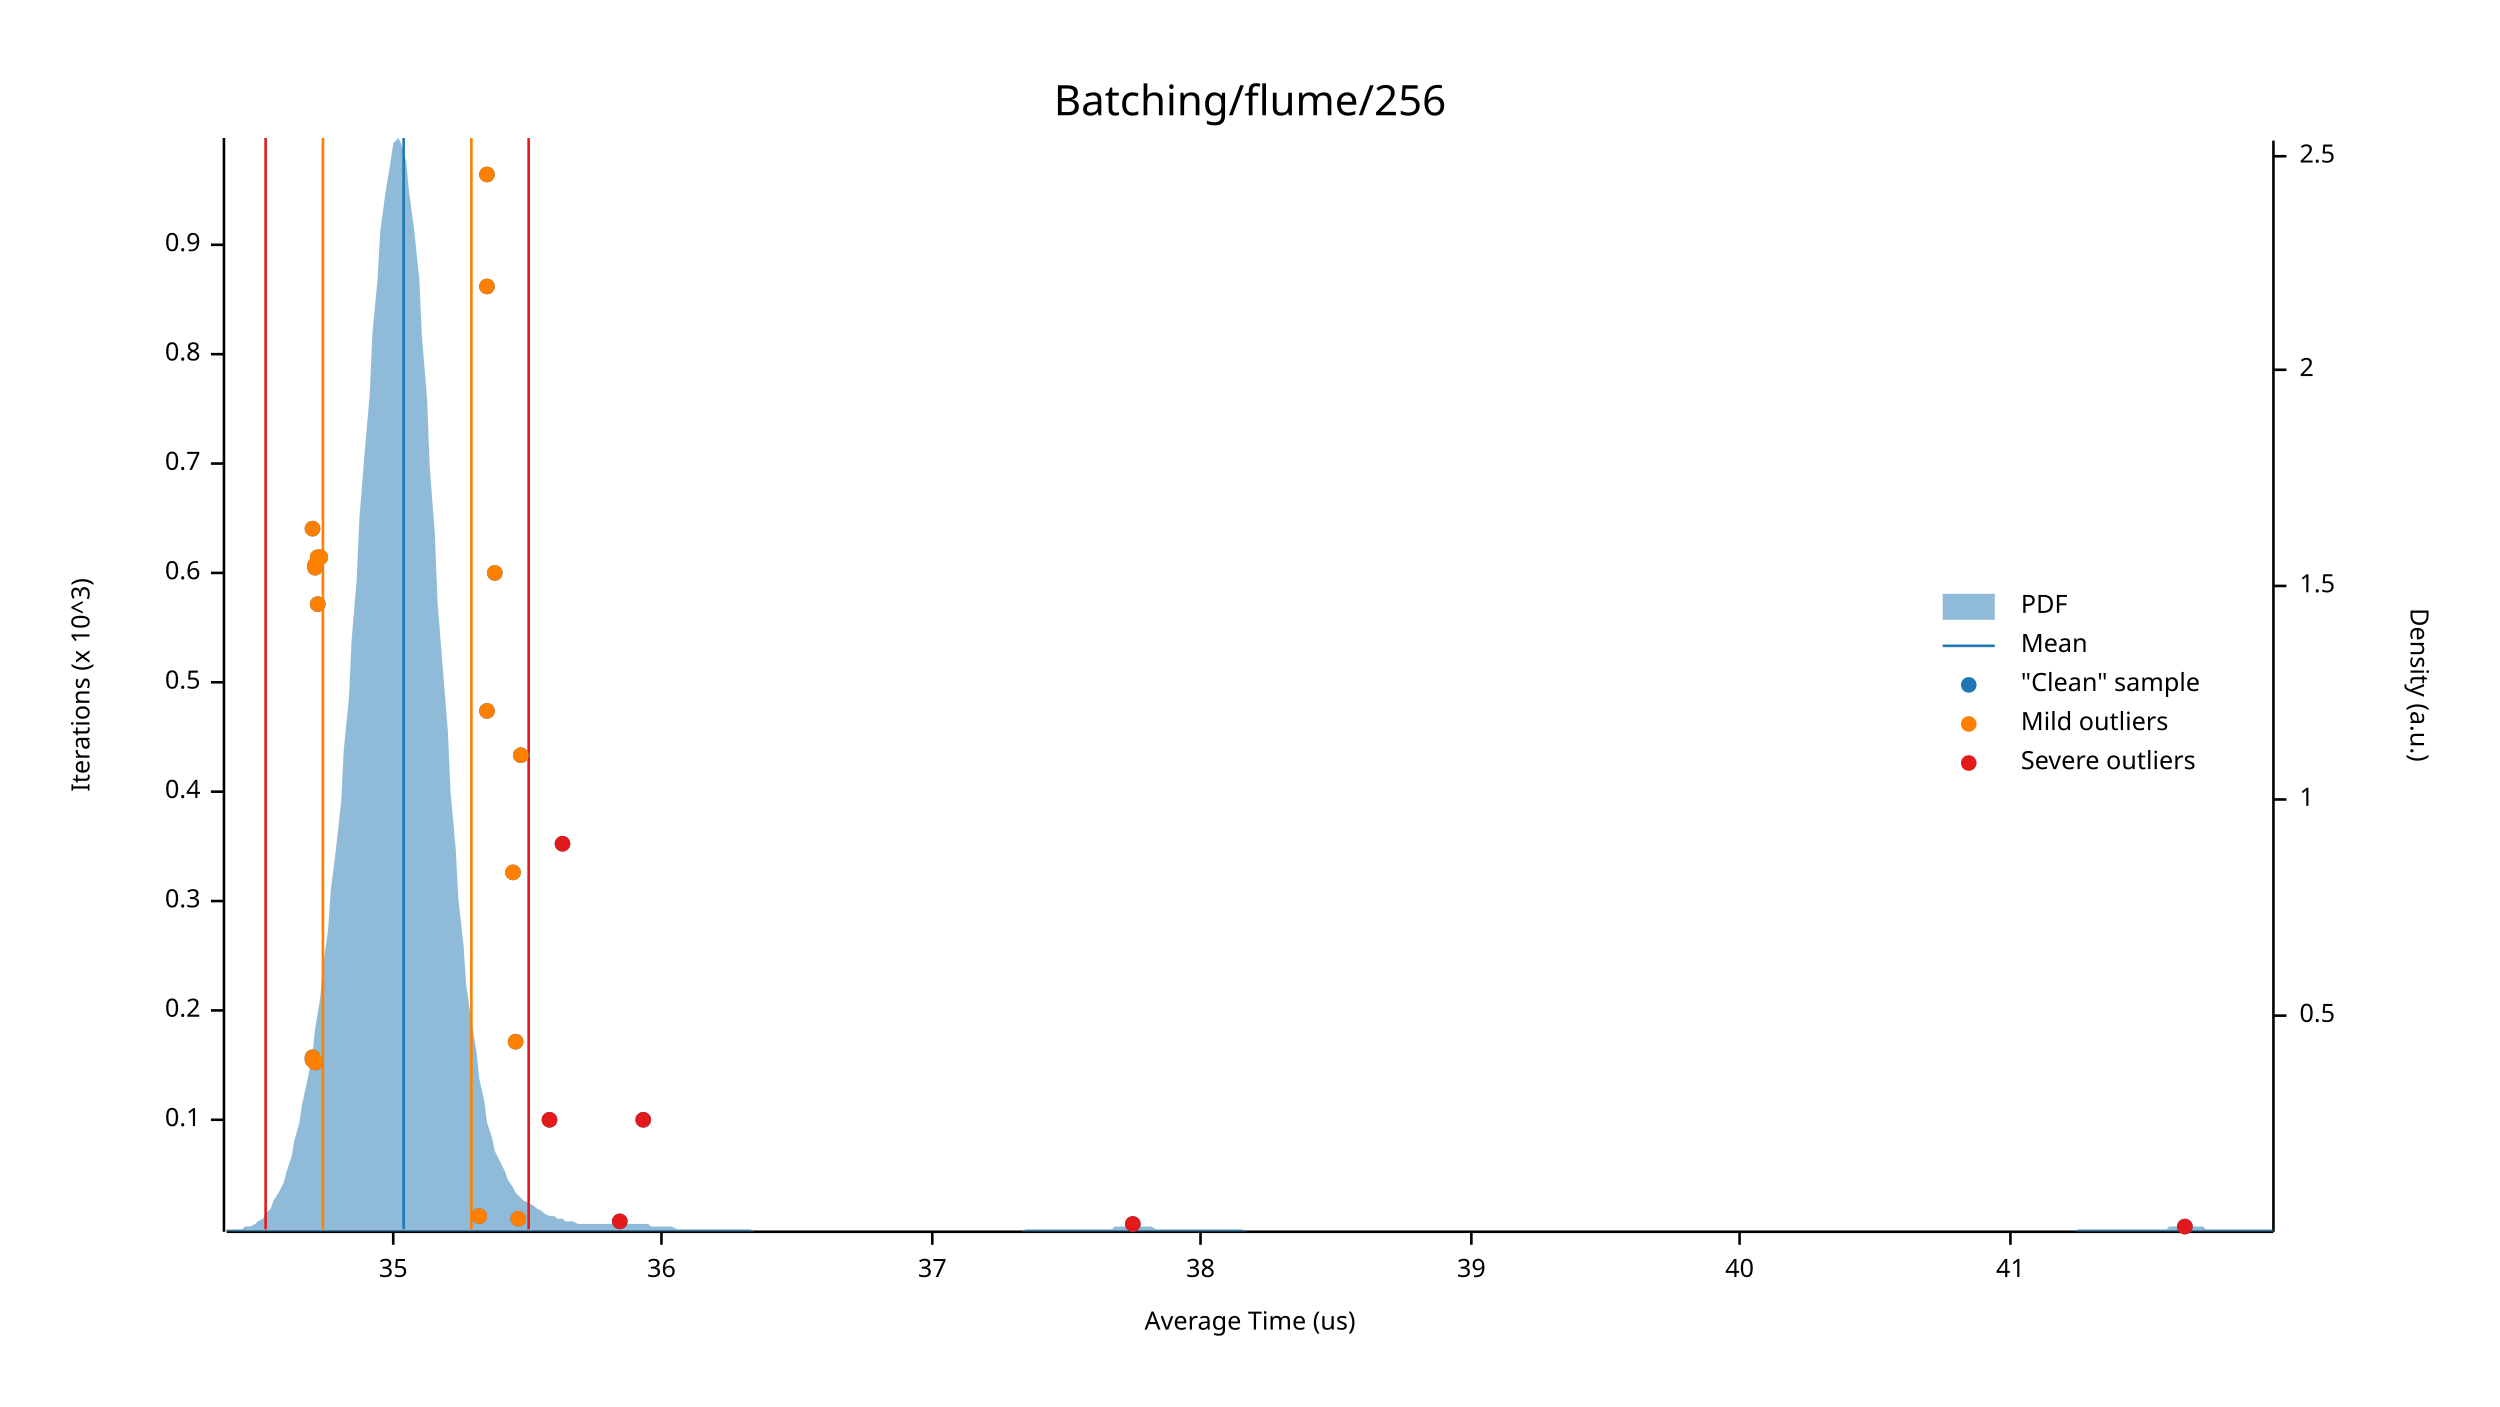
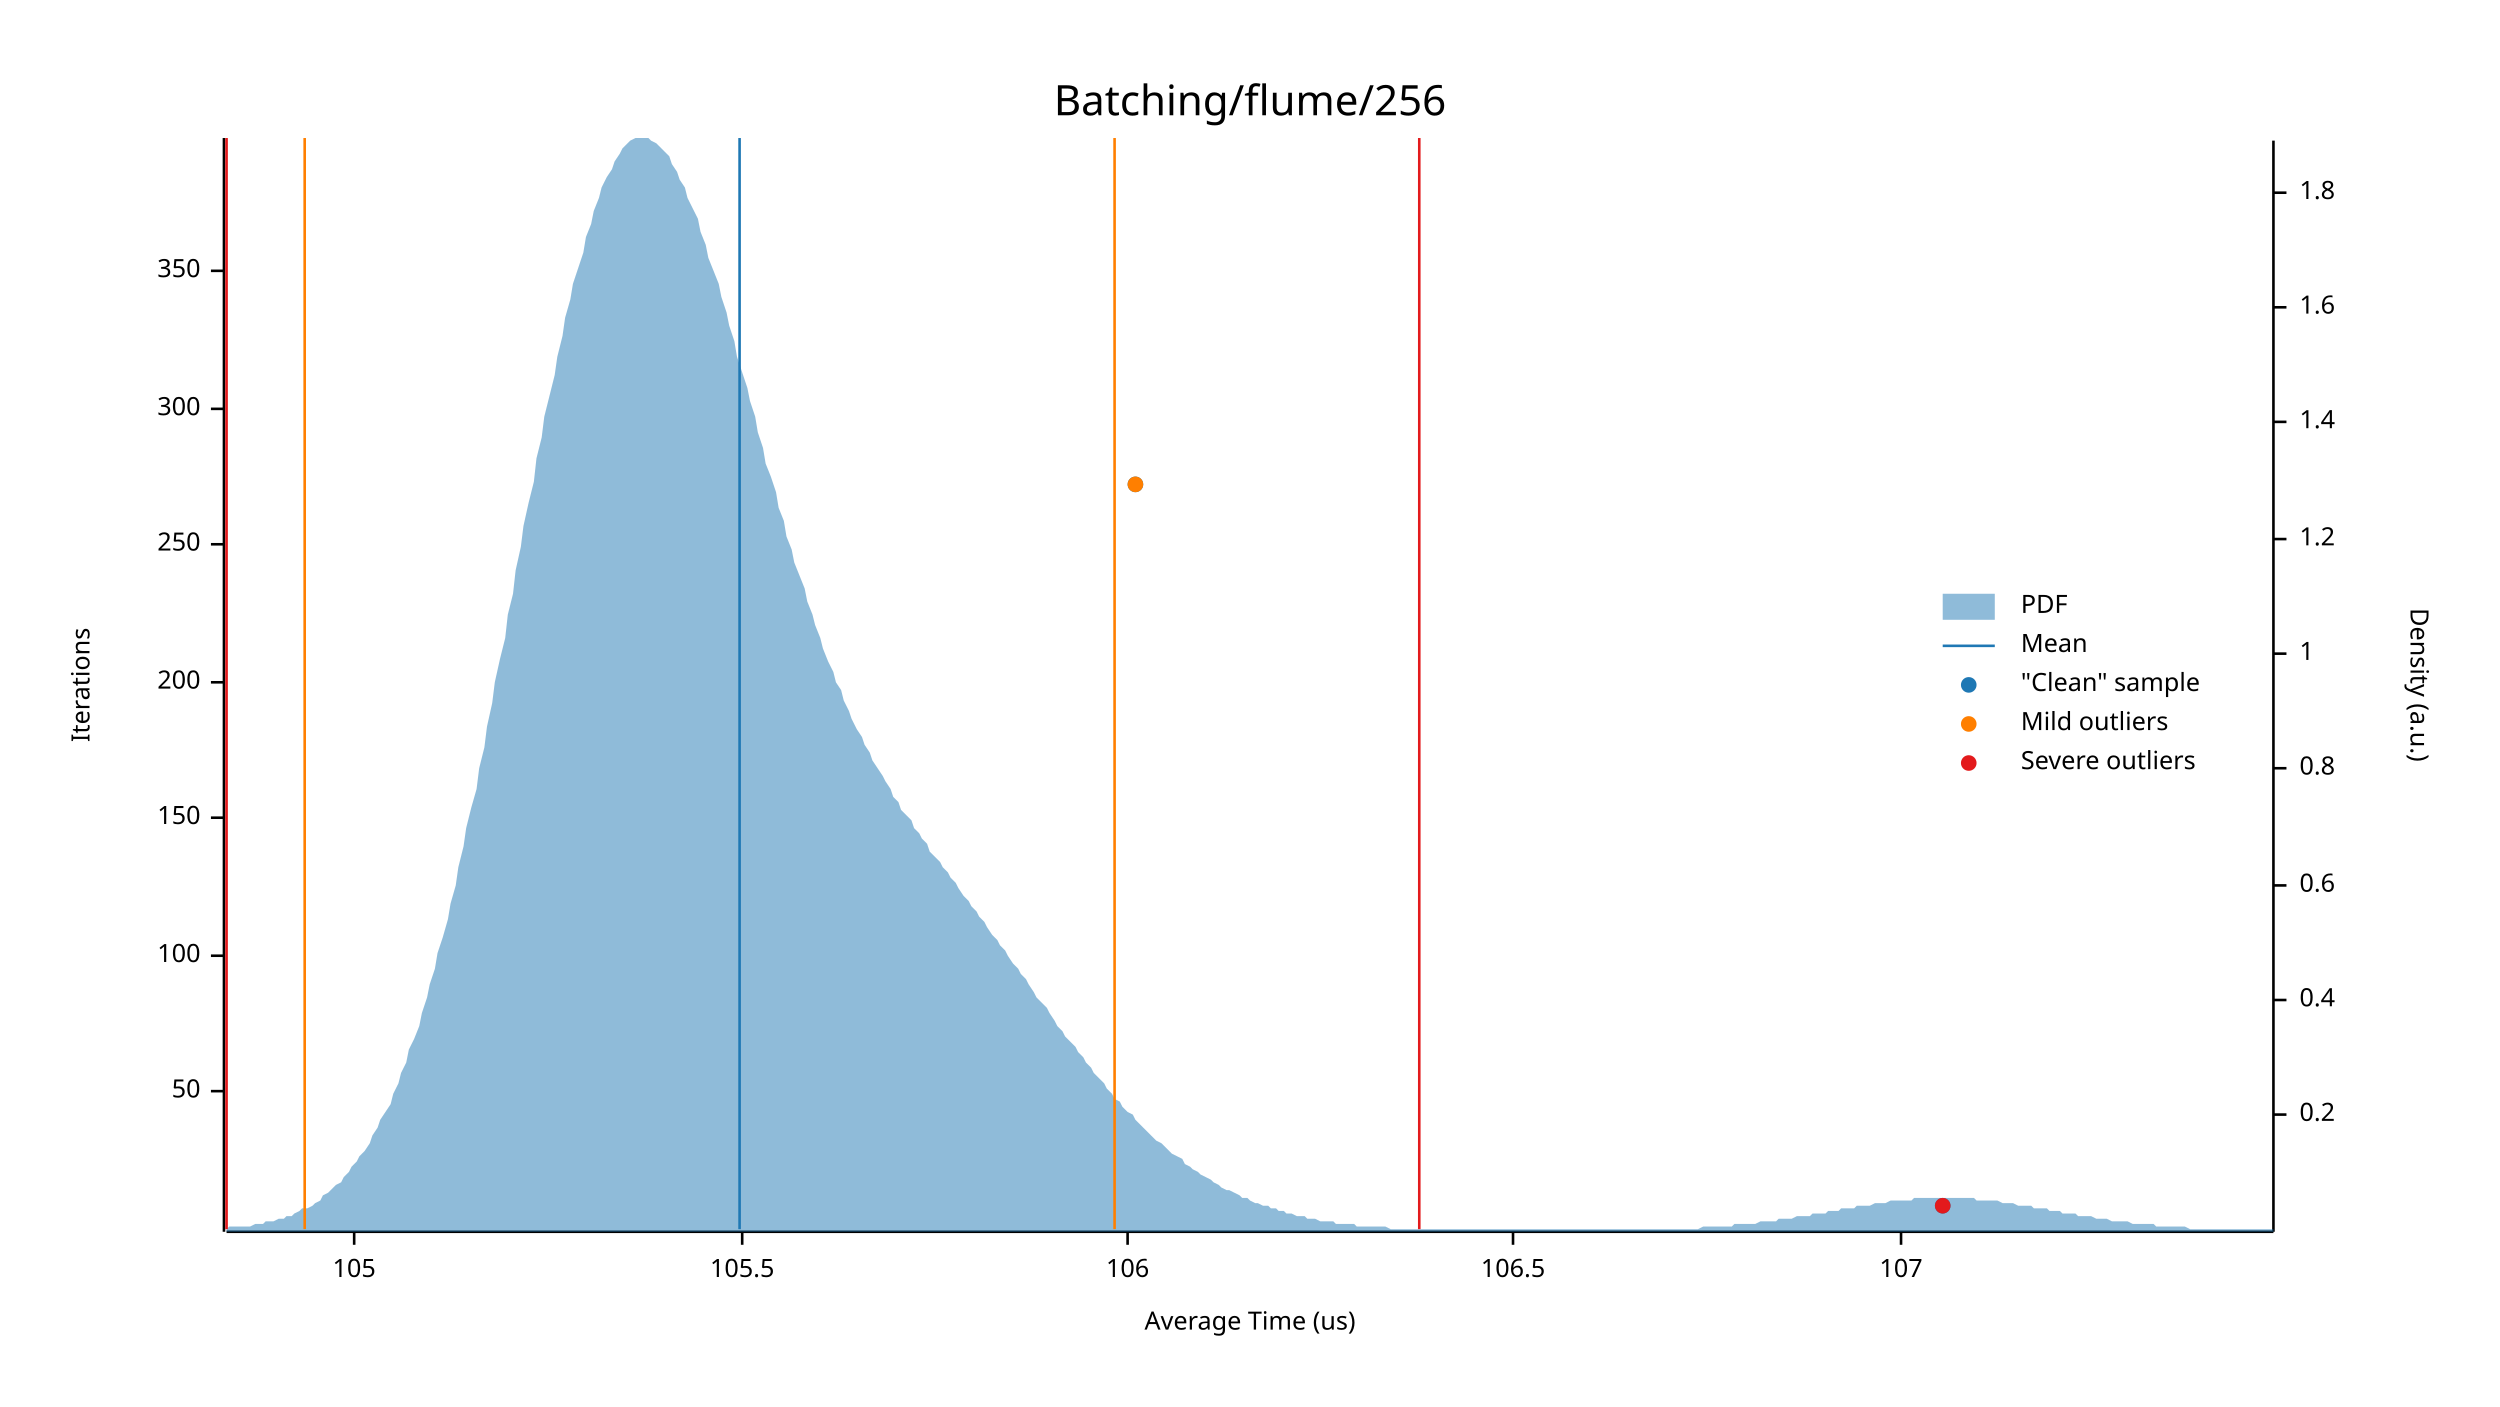
<svg xmlns="http://www.w3.org/2000/svg" width="960" height="540" viewBox="0 0 960 540">
  <text x="480" y="32" dy="0.76em" text-anchor="middle" font-family="sans-serif" font-size="16.129" opacity="1" fill="#000000">
Batching/flume/256
</text>
  <text x="27" y="263" dy="0.76em" text-anchor="middle" font-family="sans-serif" font-size="9.677" opacity="1" fill="#000000" transform="rotate(270, 27, 263)">
- Iterations (x 10^3)
+ Iterations
</text>
  <text x="480" y="513" dy="-0.5ex" text-anchor="middle" font-family="sans-serif" font-size="9.677" opacity="1" fill="#000000">
Average Time (us)
</text>
  <polyline fill="none" opacity="1" stroke="#000000" stroke-width="1" points="86,53 86,473 " />
-   <text x="77" y="430" dy="0.5ex" text-anchor="end" font-family="sans-serif" font-size="9.677" opacity="1" fill="#000000">
- 0.1
+   <text x="77" y="419" dy="0.5ex" text-anchor="end" font-family="sans-serif" font-size="9.677" opacity="1" fill="#000000">
+ 50
</text>
-   <polyline fill="none" opacity="1" stroke="#000000" stroke-width="1" points="81,430 86,430 " />
-   <text x="77" y="388" dy="0.5ex" text-anchor="end" font-family="sans-serif" font-size="9.677" opacity="1" fill="#000000">
- 0.2
+   <polyline fill="none" opacity="1" stroke="#000000" stroke-width="1" points="81,419 86,419 " />
+   <text x="77" y="367" dy="0.5ex" text-anchor="end" font-family="sans-serif" font-size="9.677" opacity="1" fill="#000000">
+ 100
</text>
-   <polyline fill="none" opacity="1" stroke="#000000" stroke-width="1" points="81,388 86,388 " />
-   <text x="77" y="346" dy="0.5ex" text-anchor="end" font-family="sans-serif" font-size="9.677" opacity="1" fill="#000000">
- 0.3
+   <polyline fill="none" opacity="1" stroke="#000000" stroke-width="1" points="81,367 86,367 " />
+   <text x="77" y="314" dy="0.5ex" text-anchor="end" font-family="sans-serif" font-size="9.677" opacity="1" fill="#000000">
+ 150
</text>
-   <polyline fill="none" opacity="1" stroke="#000000" stroke-width="1" points="81,346 86,346 " />
-   <text x="77" y="304" dy="0.5ex" text-anchor="end" font-family="sans-serif" font-size="9.677" opacity="1" fill="#000000">
- 0.4
- </text>
-   <polyline fill="none" opacity="1" stroke="#000000" stroke-width="1" points="81,304 86,304 " />
+   <polyline fill="none" opacity="1" stroke="#000000" stroke-width="1" points="81,314 86,314 " />
  <text x="77" y="262" dy="0.5ex" text-anchor="end" font-family="sans-serif" font-size="9.677" opacity="1" fill="#000000">
- 0.5
+ 200
</text>
  <polyline fill="none" opacity="1" stroke="#000000" stroke-width="1" points="81,262 86,262 " />
-   <text x="77" y="220" dy="0.5ex" text-anchor="end" font-family="sans-serif" font-size="9.677" opacity="1" fill="#000000">
- 0.6
+   <text x="77" y="209" dy="0.5ex" text-anchor="end" font-family="sans-serif" font-size="9.677" opacity="1" fill="#000000">
+ 250
</text>
-   <polyline fill="none" opacity="1" stroke="#000000" stroke-width="1" points="81,220 86,220 " />
-   <text x="77" y="178" dy="0.5ex" text-anchor="end" font-family="sans-serif" font-size="9.677" opacity="1" fill="#000000">
- 0.7
+   <polyline fill="none" opacity="1" stroke="#000000" stroke-width="1" points="81,209 86,209 " />
+   <text x="77" y="157" dy="0.5ex" text-anchor="end" font-family="sans-serif" font-size="9.677" opacity="1" fill="#000000">
+ 300
</text>
-   <polyline fill="none" opacity="1" stroke="#000000" stroke-width="1" points="81,178 86,178 " />
-   <text x="77" y="136" dy="0.5ex" text-anchor="end" font-family="sans-serif" font-size="9.677" opacity="1" fill="#000000">
- 0.8
+   <polyline fill="none" opacity="1" stroke="#000000" stroke-width="1" points="81,157 86,157 " />
+   <text x="77" y="104" dy="0.5ex" text-anchor="end" font-family="sans-serif" font-size="9.677" opacity="1" fill="#000000">
+ 350
</text>
-   <polyline fill="none" opacity="1" stroke="#000000" stroke-width="1" points="81,136 86,136 " />
-   <text x="77" y="94" dy="0.5ex" text-anchor="end" font-family="sans-serif" font-size="9.677" opacity="1" fill="#000000">
- 0.9
+   <polyline fill="none" opacity="1" stroke="#000000" stroke-width="1" points="81,104 86,104 " />
+   <polyline fill="none" opacity="1" stroke="#000000" stroke-width="1" points="87,473 873,473 " />
+   <text x="136" y="483" dy="0.76em" text-anchor="middle" font-family="sans-serif" font-size="9.677" opacity="1" fill="#000000">
+ 105
</text>
-   <polyline fill="none" opacity="1" stroke="#000000" stroke-width="1" points="81,94 86,94 " />
-   <polyline fill="none" opacity="1" stroke="#000000" stroke-width="1" points="87,473 873,473 " />
-   <text x="151" y="483" dy="0.76em" text-anchor="middle" font-family="sans-serif" font-size="9.677" opacity="1" fill="#000000">
- 35
+   <polyline fill="none" opacity="1" stroke="#000000" stroke-width="1" points="136,473 136,478 " />
+   <text x="285" y="483" dy="0.76em" text-anchor="middle" font-family="sans-serif" font-size="9.677" opacity="1" fill="#000000">
+ 105.5
</text>
-   <polyline fill="none" opacity="1" stroke="#000000" stroke-width="1" points="151,473 151,478 " />
-   <text x="254" y="483" dy="0.76em" text-anchor="middle" font-family="sans-serif" font-size="9.677" opacity="1" fill="#000000">
- 36
+   <polyline fill="none" opacity="1" stroke="#000000" stroke-width="1" points="285,473 285,478 " />
+   <text x="433" y="483" dy="0.76em" text-anchor="middle" font-family="sans-serif" font-size="9.677" opacity="1" fill="#000000">
+ 106
</text>
-   <polyline fill="none" opacity="1" stroke="#000000" stroke-width="1" points="254,473 254,478 " />
-   <text x="358" y="483" dy="0.76em" text-anchor="middle" font-family="sans-serif" font-size="9.677" opacity="1" fill="#000000">
- 37
+   <polyline fill="none" opacity="1" stroke="#000000" stroke-width="1" points="433,473 433,478 " />
+   <text x="581" y="483" dy="0.76em" text-anchor="middle" font-family="sans-serif" font-size="9.677" opacity="1" fill="#000000">
+ 106.5
</text>
-   <polyline fill="none" opacity="1" stroke="#000000" stroke-width="1" points="358,473 358,478 " />
-   <text x="461" y="483" dy="0.76em" text-anchor="middle" font-family="sans-serif" font-size="9.677" opacity="1" fill="#000000">
- 38
+   <polyline fill="none" opacity="1" stroke="#000000" stroke-width="1" points="581,473 581,478 " />
+   <text x="730" y="483" dy="0.76em" text-anchor="middle" font-family="sans-serif" font-size="9.677" opacity="1" fill="#000000">
+ 107
</text>
-   <polyline fill="none" opacity="1" stroke="#000000" stroke-width="1" points="461,473 461,478 " />
-   <text x="565" y="483" dy="0.76em" text-anchor="middle" font-family="sans-serif" font-size="9.677" opacity="1" fill="#000000">
- 39
- </text>
-   <polyline fill="none" opacity="1" stroke="#000000" stroke-width="1" points="565,473 565,478 " />
-   <text x="668" y="483" dy="0.76em" text-anchor="middle" font-family="sans-serif" font-size="9.677" opacity="1" fill="#000000">
- 40
- </text>
-   <polyline fill="none" opacity="1" stroke="#000000" stroke-width="1" points="668,473 668,478 " />
-   <text x="772" y="483" dy="0.76em" text-anchor="middle" font-family="sans-serif" font-size="9.677" opacity="1" fill="#000000">
- 41
- </text>
-   <polyline fill="none" opacity="1" stroke="#000000" stroke-width="1" points="772,473 772,478 " />
+   <polyline fill="none" opacity="1" stroke="#000000" stroke-width="1" points="730,473 730,478 " />
  <text x="933" y="263" dy="0.76em" text-anchor="middle" font-family="sans-serif" font-size="9.677" opacity="1" fill="#000000" transform="rotate(90, 933, 263)">
Density (a.u.)
</text>
  <polyline fill="none" opacity="1" stroke="#000000" stroke-width="1" points="873,54 873,473 " />
-   <text x="883" y="390" dy="0.5ex" text-anchor="start" font-family="sans-serif" font-size="9.677" opacity="1" fill="#000000">
- 0.5
+   <text x="883" y="428" dy="0.5ex" text-anchor="start" font-family="sans-serif" font-size="9.677" opacity="1" fill="#000000">
+ 0.2
</text>
-   <polyline fill="none" opacity="1" stroke="#000000" stroke-width="1" points="873,390 878,390 " />
-   <text x="883" y="307" dy="0.5ex" text-anchor="start" font-family="sans-serif" font-size="9.677" opacity="1" fill="#000000">
+   <polyline fill="none" opacity="1" stroke="#000000" stroke-width="1" points="873,428 878,428 " />
+   <text x="883" y="384" dy="0.5ex" text-anchor="start" font-family="sans-serif" font-size="9.677" opacity="1" fill="#000000">
+ 0.4
+ </text>
+   <polyline fill="none" opacity="1" stroke="#000000" stroke-width="1" points="873,384 878,384 " />
+   <text x="883" y="340" dy="0.5ex" text-anchor="start" font-family="sans-serif" font-size="9.677" opacity="1" fill="#000000">
+ 0.6
+ </text>
+   <polyline fill="none" opacity="1" stroke="#000000" stroke-width="1" points="873,340 878,340 " />
+   <text x="883" y="295" dy="0.5ex" text-anchor="start" font-family="sans-serif" font-size="9.677" opacity="1" fill="#000000">
+ 0.8
+ </text>
+   <polyline fill="none" opacity="1" stroke="#000000" stroke-width="1" points="873,295 878,295 " />
+   <text x="883" y="251" dy="0.5ex" text-anchor="start" font-family="sans-serif" font-size="9.677" opacity="1" fill="#000000">
1
</text>
-   <polyline fill="none" opacity="1" stroke="#000000" stroke-width="1" points="873,307 878,307 " />
-   <text x="883" y="225" dy="0.5ex" text-anchor="start" font-family="sans-serif" font-size="9.677" opacity="1" fill="#000000">
- 1.5
+   <polyline fill="none" opacity="1" stroke="#000000" stroke-width="1" points="873,251 878,251 " />
+   <text x="883" y="207" dy="0.5ex" text-anchor="start" font-family="sans-serif" font-size="9.677" opacity="1" fill="#000000">
+ 1.2
</text>
-   <polyline fill="none" opacity="1" stroke="#000000" stroke-width="1" points="873,225 878,225 " />
-   <text x="883" y="142" dy="0.5ex" text-anchor="start" font-family="sans-serif" font-size="9.677" opacity="1" fill="#000000">
- 2
+   <polyline fill="none" opacity="1" stroke="#000000" stroke-width="1" points="873,207 878,207 " />
+   <text x="883" y="162" dy="0.5ex" text-anchor="start" font-family="sans-serif" font-size="9.677" opacity="1" fill="#000000">
+ 1.4
</text>
-   <polyline fill="none" opacity="1" stroke="#000000" stroke-width="1" points="873,142 878,142 " />
-   <text x="883" y="60" dy="0.5ex" text-anchor="start" font-family="sans-serif" font-size="9.677" opacity="1" fill="#000000">
- 2.5
+   <polyline fill="none" opacity="1" stroke="#000000" stroke-width="1" points="873,162 878,162 " />
+   <text x="883" y="118" dy="0.5ex" text-anchor="start" font-family="sans-serif" font-size="9.677" opacity="1" fill="#000000">
+ 1.6
</text>
-   <polyline fill="none" opacity="1" stroke="#000000" stroke-width="1" points="873,60 878,60 " />
-   <polygon opacity="0.5" fill="#1F78B4" points="87,472 88,472 90,472 91,472 93,472 94,471 96,471 98,470 99,469 101,468 102,466 104,464 105,461 107,458 109,454 110,450 112,444 113,438 115,431 116,424 118,415 120,405 121,395 123,383 124,371 126,357 127,342 129,326 131,308 132,288 134,268 135,246 137,222 138,199 140,174 142,151 143,128 145,107 146,89 148,74 150,62 151,55 153,53 154,55 156,62 157,73 159,88 161,107 162,129 164,153 165,179 167,205 168,231 170,256 172,281 173,304 175,326 176,345 178,363 179,378 181,392 183,404 184,414 186,423 187,431 189,437 190,442 192,446 194,450 195,453 197,456 198,458 200,460 201,461 203,462 205,463 206,464 208,465 209,466 211,467 213,467 214,468 216,468 217,469 219,469 220,469 222,470 224,470 225,470 227,470 228,470 230,470 231,470 233,470 235,470 236,470 238,470 239,470 241,470 242,470 244,470 246,470 247,470 249,470 250,471 252,471 253,471 255,471 257,471 258,471 260,472 261,472 263,472 264,472 266,472 268,472 269,472 271,472 272,472 274,472 276,472 277,472 279,472 280,472 282,472 283,472 285,472 287,472 288,472 290,473 291,473 293,473 294,473 296,473 298,473 299,473 301,473 302,473 304,473 305,473 307,473 309,473 310,473 312,473 313,473 315,473 316,473 318,473 320,473 321,473 323,473 324,473 326,473 327,473 329,473 331,473 332,473 334,473 335,473 337,473 339,473 340,473 342,473 343,473 345,473 346,473 348,473 350,473 351,473 353,473 354,473 356,473 357,473 359,473 361,473 362,473 364,473 365,473 367,473 368,473 370,473 372,473 373,473 375,473 376,473 378,473 379,473 381,473 383,473 384,473 386,473 387,473 389,473 391,473 392,473 394,472 395,472 397,472 398,472 400,472 402,472 403,472 405,472 406,472 408,472 409,472 411,472 413,472 414,472 416,472 417,472 419,472 420,472 422,472 424,472 425,472 427,472 428,471 430,471 431,471 433,471 435,471 436,471 438,471 439,471 441,471 442,471 444,472 446,472 447,472 449,472 450,472 452,472 454,472 455,472 457,472 458,472 460,472 461,472 463,472 465,472 466,472 468,472 469,472 471,472 472,472 474,472 476,472 477,472 479,473 480,473 482,473 483,473 485,473 487,473 488,473 490,473 491,473 493,473 494,473 496,473 498,473 499,473 501,473 502,473 504,473 505,473 507,473 509,473 510,473 512,473 513,473 515,473 517,473 518,473 520,473 521,473 523,473 524,473 526,473 528,473 529,473 531,473 532,473 534,473 535,473 537,473 539,473 540,473 542,473 543,473 545,473 546,473 548,473 550,473 551,473 553,473 554,473 556,473 557,473 559,473 561,473 562,473 564,473 565,473 567,473 568,473 570,473 572,473 573,473 575,473 576,473 578,473 580,473 581,473 583,473 584,473 586,473 587,473 589,473 591,473 592,473 594,473 595,473 597,473 598,473 600,473 602,473 603,473 605,473 606,473 608,473 609,473 611,473 613,473 614,473 616,473 617,473 619,473 620,473 622,473 624,473 625,473 627,473 628,473 630,473 632,473 633,473 635,473 636,473 638,473 639,473 641,473 643,473 644,473 646,473 647,473 649,473 650,473 652,473 654,473 655,473 657,473 658,473 660,473 661,473 663,473 665,473 666,473 668,473 669,473 671,473 672,473 674,473 676,473 677,473 679,473 680,473 682,473 683,473 685,473 687,473 688,473 690,473 691,473 693,473 695,473 696,473 698,473 699,473 701,473 702,473 704,473 706,473 707,473 709,473 710,473 712,473 713,473 715,473 717,473 718,473 720,473 721,473 723,473 724,473 726,473 728,473 729,473 731,473 732,473 734,473 735,473 737,473 739,473 740,473 742,473 743,473 745,473 746,473 748,473 750,473 751,473 753,473 754,473 756,473 758,473 759,473 761,473 762,473 764,473 765,473 767,473 769,473 770,473 772,473 773,473 775,473 776,473 778,473 780,473 781,473 783,473 784,473 786,473 787,473 789,473 791,473 792,473 794,473 795,473 797,473 798,472 800,472 802,472 803,472 805,472 806,472 808,472 809,472 811,472 813,472 814,472 816,472 817,472 819,472 821,472 822,472 824,472 825,472 827,472 828,472 830,472 832,472 833,471 835,471 836,471 838,471 839,471 841,471 843,471 844,471 846,471 847,472 849,472 850,472 852,472 854,472 855,472 857,472 858,472 860,472 861,472 863,472 865,472 866,472 868,472 869,472 871,472 873,472 873,473 87,473 " />
-   <polyline fill="none" opacity="1" stroke="#1F78B4" stroke-width="1" points="155,472 155,53 " />
-   <polyline fill="none" opacity="1" stroke="#FF7F00" stroke-width="1" points="124,472 124,53 " />
-   <polyline fill="none" opacity="1" stroke="#FF7F00" stroke-width="1" points="181,472 181,53 " />
-   <polyline fill="none" opacity="1" stroke="#E31A1C" stroke-width="1" points="102,472 102,53 " />
-   <polyline fill="none" opacity="1" stroke="#E31A1C" stroke-width="1" points="203,472 203,53 " />
-   <circle cx="839" cy="471" r="3" opacity="1" fill="#1F78B4" stroke="none" stroke-width="1" />
-   <circle cx="435" cy="470" r="3" opacity="1" fill="#1F78B4" stroke="none" stroke-width="1" />
-   <circle cx="238" cy="469" r="3" opacity="1" fill="#1F78B4" stroke="none" stroke-width="1" />
-   <circle cx="199" cy="468" r="3" opacity="1" fill="#1F78B4" stroke="none" stroke-width="1" />
-   <circle cx="184" cy="467" r="3" opacity="1" fill="#1F78B4" stroke="none" stroke-width="1" />
-   <circle cx="247" cy="430" r="3" opacity="1" fill="#1F78B4" stroke="none" stroke-width="1" />
-   <circle cx="211" cy="430" r="3" opacity="1" fill="#1F78B4" stroke="none" stroke-width="1" />
-   <circle cx="121" cy="408" r="3" opacity="1" fill="#1F78B4" stroke="none" stroke-width="1" />
-   <circle cx="120" cy="407" r="3" opacity="1" fill="#1F78B4" stroke="none" stroke-width="1" />
-   <circle cx="120" cy="406" r="3" opacity="1" fill="#1F78B4" stroke="none" stroke-width="1" />
-   <circle cx="198" cy="400" r="3" opacity="1" fill="#1F78B4" stroke="none" stroke-width="1" />
-   <circle cx="197" cy="335" r="3" opacity="1" fill="#1F78B4" stroke="none" stroke-width="1" />
-   <circle cx="216" cy="324" r="3" opacity="1" fill="#1F78B4" stroke="none" stroke-width="1" />
-   <circle cx="200" cy="290" r="3" opacity="1" fill="#1F78B4" stroke="none" stroke-width="1" />
-   <circle cx="187" cy="273" r="3" opacity="1" fill="#1F78B4" stroke="none" stroke-width="1" />
-   <circle cx="122" cy="232" r="3" opacity="1" fill="#1F78B4" stroke="none" stroke-width="1" />
-   <circle cx="190" cy="220" r="3" opacity="1" fill="#1F78B4" stroke="none" stroke-width="1" />
-   <circle cx="121" cy="218" r="3" opacity="1" fill="#1F78B4" stroke="none" stroke-width="1" />
-   <circle cx="121" cy="217" r="3" opacity="1" fill="#1F78B4" stroke="none" stroke-width="1" />
-   <circle cx="123" cy="214" r="3" opacity="1" fill="#1F78B4" stroke="none" stroke-width="1" />
-   <circle cx="122" cy="214" r="3" opacity="1" fill="#1F78B4" stroke="none" stroke-width="1" />
-   <circle cx="120" cy="203" r="3" opacity="1" fill="#1F78B4" stroke="none" stroke-width="1" />
-   <circle cx="187" cy="110" r="3" opacity="1" fill="#1F78B4" stroke="none" stroke-width="1" />
-   <circle cx="187" cy="67" r="3" opacity="1" fill="#1F78B4" stroke="none" stroke-width="1" />
-   <circle cx="199" cy="468" r="3" opacity="1" fill="#FF7F00" stroke="none" stroke-width="1" />
-   <circle cx="184" cy="467" r="3" opacity="1" fill="#FF7F00" stroke="none" stroke-width="1" />
-   <circle cx="121" cy="408" r="3" opacity="1" fill="#FF7F00" stroke="none" stroke-width="1" />
-   <circle cx="120" cy="407" r="3" opacity="1" fill="#FF7F00" stroke="none" stroke-width="1" />
-   <circle cx="120" cy="406" r="3" opacity="1" fill="#FF7F00" stroke="none" stroke-width="1" />
-   <circle cx="198" cy="400" r="3" opacity="1" fill="#FF7F00" stroke="none" stroke-width="1" />
-   <circle cx="197" cy="335" r="3" opacity="1" fill="#FF7F00" stroke="none" stroke-width="1" />
-   <circle cx="200" cy="290" r="3" opacity="1" fill="#FF7F00" stroke="none" stroke-width="1" />
-   <circle cx="187" cy="273" r="3" opacity="1" fill="#FF7F00" stroke="none" stroke-width="1" />
-   <circle cx="122" cy="232" r="3" opacity="1" fill="#FF7F00" stroke="none" stroke-width="1" />
-   <circle cx="190" cy="220" r="3" opacity="1" fill="#FF7F00" stroke="none" stroke-width="1" />
-   <circle cx="121" cy="218" r="3" opacity="1" fill="#FF7F00" stroke="none" stroke-width="1" />
-   <circle cx="121" cy="217" r="3" opacity="1" fill="#FF7F00" stroke="none" stroke-width="1" />
-   <circle cx="123" cy="214" r="3" opacity="1" fill="#FF7F00" stroke="none" stroke-width="1" />
-   <circle cx="122" cy="214" r="3" opacity="1" fill="#FF7F00" stroke="none" stroke-width="1" />
-   <circle cx="120" cy="203" r="3" opacity="1" fill="#FF7F00" stroke="none" stroke-width="1" />
-   <circle cx="187" cy="110" r="3" opacity="1" fill="#FF7F00" stroke="none" stroke-width="1" />
-   <circle cx="187" cy="67" r="3" opacity="1" fill="#FF7F00" stroke="none" stroke-width="1" />
-   <circle cx="839" cy="471" r="3" opacity="1" fill="#E31A1C" stroke="none" stroke-width="1" />
-   <circle cx="435" cy="470" r="3" opacity="1" fill="#E31A1C" stroke="none" stroke-width="1" />
-   <circle cx="238" cy="469" r="3" opacity="1" fill="#E31A1C" stroke="none" stroke-width="1" />
-   <circle cx="247" cy="430" r="3" opacity="1" fill="#E31A1C" stroke="none" stroke-width="1" />
-   <circle cx="211" cy="430" r="3" opacity="1" fill="#E31A1C" stroke="none" stroke-width="1" />
-   <circle cx="216" cy="324" r="3" opacity="1" fill="#E31A1C" stroke="none" stroke-width="1" />
+   <polyline fill="none" opacity="1" stroke="#000000" stroke-width="1" points="873,118 878,118 " />
+   <text x="883" y="74" dy="0.5ex" text-anchor="start" font-family="sans-serif" font-size="9.677" opacity="1" fill="#000000">
+ 1.8
+ </text>
+   <polyline fill="none" opacity="1" stroke="#000000" stroke-width="1" points="873,74 878,74 " />
+   <polygon opacity="0.5" fill="#1F78B4" points="87,472 88,471 90,471 91,471 93,471 94,471 96,471 98,470 99,470 101,470 102,469 104,469 105,469 107,468 109,468 110,467 112,467 113,466 115,465 116,464 118,464 120,463 121,462 123,461 124,459 126,458 127,457 129,455 131,454 132,452 134,450 135,448 137,446 138,444 140,442 142,439 143,436 145,433 146,430 148,427 150,424 151,420 153,416 154,412 156,408 157,403 159,399 161,394 162,389 164,383 165,378 167,372 168,366 170,360 172,353 173,347 175,340 176,333 178,325 179,318 181,310 183,303 184,295 186,287 187,279 189,270 190,262 192,253 194,245 195,236 197,228 198,219 200,210 201,202 203,193 205,185 206,176 208,168 209,160 211,152 213,144 214,137 216,129 217,122 219,115 220,109 222,103 224,97 225,91 227,86 228,81 230,76 231,72 233,68 235,65 236,62 238,59 239,57 241,55 242,54 244,53 246,53 247,53 249,53 250,54 252,55 253,56 255,58 257,60 258,63 260,66 261,69 263,72 264,76 266,80 268,84 269,89 271,94 272,99 274,104 276,109 277,114 279,120 280,125 282,131 283,137 285,143 287,149 288,154 290,160 291,166 293,172 294,178 296,183 298,189 299,195 301,200 302,206 304,211 305,216 307,221 309,226 310,231 312,236 313,240 315,245 316,249 318,254 320,258 321,262 323,265 324,269 326,273 327,276 329,280 331,283 332,286 334,289 335,292 337,295 339,298 340,300 342,303 343,306 345,308 346,311 348,313 350,315 351,318 353,320 354,322 356,324 357,327 359,329 361,331 362,333 364,335 365,337 367,339 368,341 370,344 372,346 373,348 375,350 376,352 378,354 379,356 381,359 383,361 384,363 386,365 387,367 389,370 391,372 392,374 394,376 395,378 397,381 398,383 400,385 402,387 403,389 405,392 406,394 408,396 409,398 411,400 413,402 414,404 416,406 417,408 419,410 420,412 422,414 424,416 425,418 427,420 428,422 430,423 431,425 433,427 435,428 436,430 438,432 439,433 441,435 442,436 444,438 446,439 447,440 449,442 450,443 452,444 454,445 455,447 457,448 458,449 460,450 461,451 463,452 465,453 466,454 468,455 469,456 471,457 472,457 474,458 476,459 477,460 479,460 480,461 482,462 483,462 485,463 487,463 488,464 490,464 491,465 493,465 494,466 496,466 498,467 499,467 501,467 502,468 504,468 505,468 507,469 509,469 510,469 512,469 513,470 515,470 517,470 518,470 520,470 521,471 523,471 524,471 526,471 528,471 529,471 531,471 532,471 534,472 535,472 537,472 539,472 540,472 542,472 543,472 545,472 546,472 548,472 550,472 551,472 553,472 554,472 556,472 557,472 559,472 561,472 562,472 564,472 565,472 567,472 568,472 570,472 572,472 573,472 575,472 576,472 578,472 580,472 581,472 583,472 584,472 586,472 587,472 589,472 591,472 592,472 594,472 595,472 597,472 598,472 600,472 602,472 603,472 605,472 606,472 608,472 609,472 611,472 613,472 614,472 616,472 617,472 619,472 620,472 622,472 624,472 625,472 627,472 628,472 630,472 632,472 633,472 635,472 636,472 638,472 639,472 641,472 643,472 644,472 646,472 647,472 649,472 650,472 652,472 654,471 655,471 657,471 658,471 660,471 661,471 663,471 665,471 666,470 668,470 669,470 671,470 672,470 674,470 676,469 677,469 679,469 680,469 682,469 683,468 685,468 687,468 688,468 690,467 691,467 693,467 695,467 696,466 698,466 699,466 701,466 702,465 704,465 706,465 707,464 709,464 710,464 712,464 713,463 715,463 717,463 718,463 720,462 721,462 723,462 724,462 726,461 728,461 729,461 731,461 732,461 734,461 735,460 737,460 739,460 740,460 742,460 743,460 745,460 746,460 748,460 750,460 751,460 753,460 754,460 756,460 758,460 759,461 761,461 762,461 764,461 765,461 767,461 769,462 770,462 772,462 773,462 775,463 776,463 778,463 780,463 781,464 783,464 784,464 786,464 787,465 789,465 791,465 792,466 794,466 795,466 797,466 798,467 800,467 802,467 803,467 805,468 806,468 808,468 809,468 811,469 813,469 814,469 816,469 817,469 819,470 821,470 822,470 824,470 825,470 827,470 828,471 830,471 832,471 833,471 835,471 836,471 838,471 839,471 841,472 843,472 844,472 846,472 847,472 849,472 850,472 852,472 854,472 855,472 857,472 858,472 860,472 861,472 863,472 865,472 866,472 868,472 869,472 871,472 873,472 873,473 87,473 " />
+   <polyline fill="none" opacity="1" stroke="#1F78B4" stroke-width="1" points="284,472 284,53 " />
+   <polyline fill="none" opacity="1" stroke="#FF7F00" stroke-width="1" points="117,472 117,53 " />
+   <polyline fill="none" opacity="1" stroke="#FF7F00" stroke-width="1" points="428,472 428,53 " />
+   <polyline fill="none" opacity="1" stroke="#E31A1C" stroke-width="1" points="87,472 87,53 " />
+   <polyline fill="none" opacity="1" stroke="#E31A1C" stroke-width="1" points="545,472 545,53 " />
+   <circle cx="746" cy="463" r="3" opacity="1" fill="#1F78B4" stroke="none" stroke-width="1" />
+   <circle cx="436" cy="186" r="3" opacity="1" fill="#1F78B4" stroke="none" stroke-width="1" />
+   <circle cx="436" cy="186" r="3" opacity="1" fill="#FF7F00" stroke="none" stroke-width="1" />
+   <circle cx="746" cy="463" r="3" opacity="1" fill="#E31A1C" stroke="none" stroke-width="1" />
  <text x="776" y="228" dy="0.76em" text-anchor="start" font-family="sans-serif" font-size="9.677" opacity="1" fill="#000000">
PDF
</text>
  <text x="776" y="243" dy="0.76em" text-anchor="start" font-family="sans-serif" font-size="9.677" opacity="1" fill="#000000">
Mean
</text>
  <text x="776" y="258" dy="0.76em" text-anchor="start" font-family="sans-serif" font-size="9.677" opacity="1" fill="#000000">
"Clean" sample
</text>
  <text x="776" y="273" dy="0.76em" text-anchor="start" font-family="sans-serif" font-size="9.677" opacity="1" fill="#000000">
Mild outliers
</text>
  <text x="776" y="288" dy="0.76em" text-anchor="start" font-family="sans-serif" font-size="9.677" opacity="1" fill="#000000">
Severe outliers
</text>
  <rect x="746" y="228" width="20" height="10" opacity="0.5" fill="#1F78B4" stroke="none" />
  <polyline fill="none" opacity="1" stroke="#1F78B4" stroke-width="1" points="746,248 766,248 " />
  <circle cx="756" cy="263" r="3" opacity="1" fill="#1F78B4" stroke="none" stroke-width="1" />
  <circle cx="756" cy="278" r="3" opacity="1" fill="#FF7F00" stroke="none" stroke-width="1" />
  <circle cx="756" cy="293" r="3" opacity="1" fill="#E31A1C" stroke="none" stroke-width="1" />
</svg>
